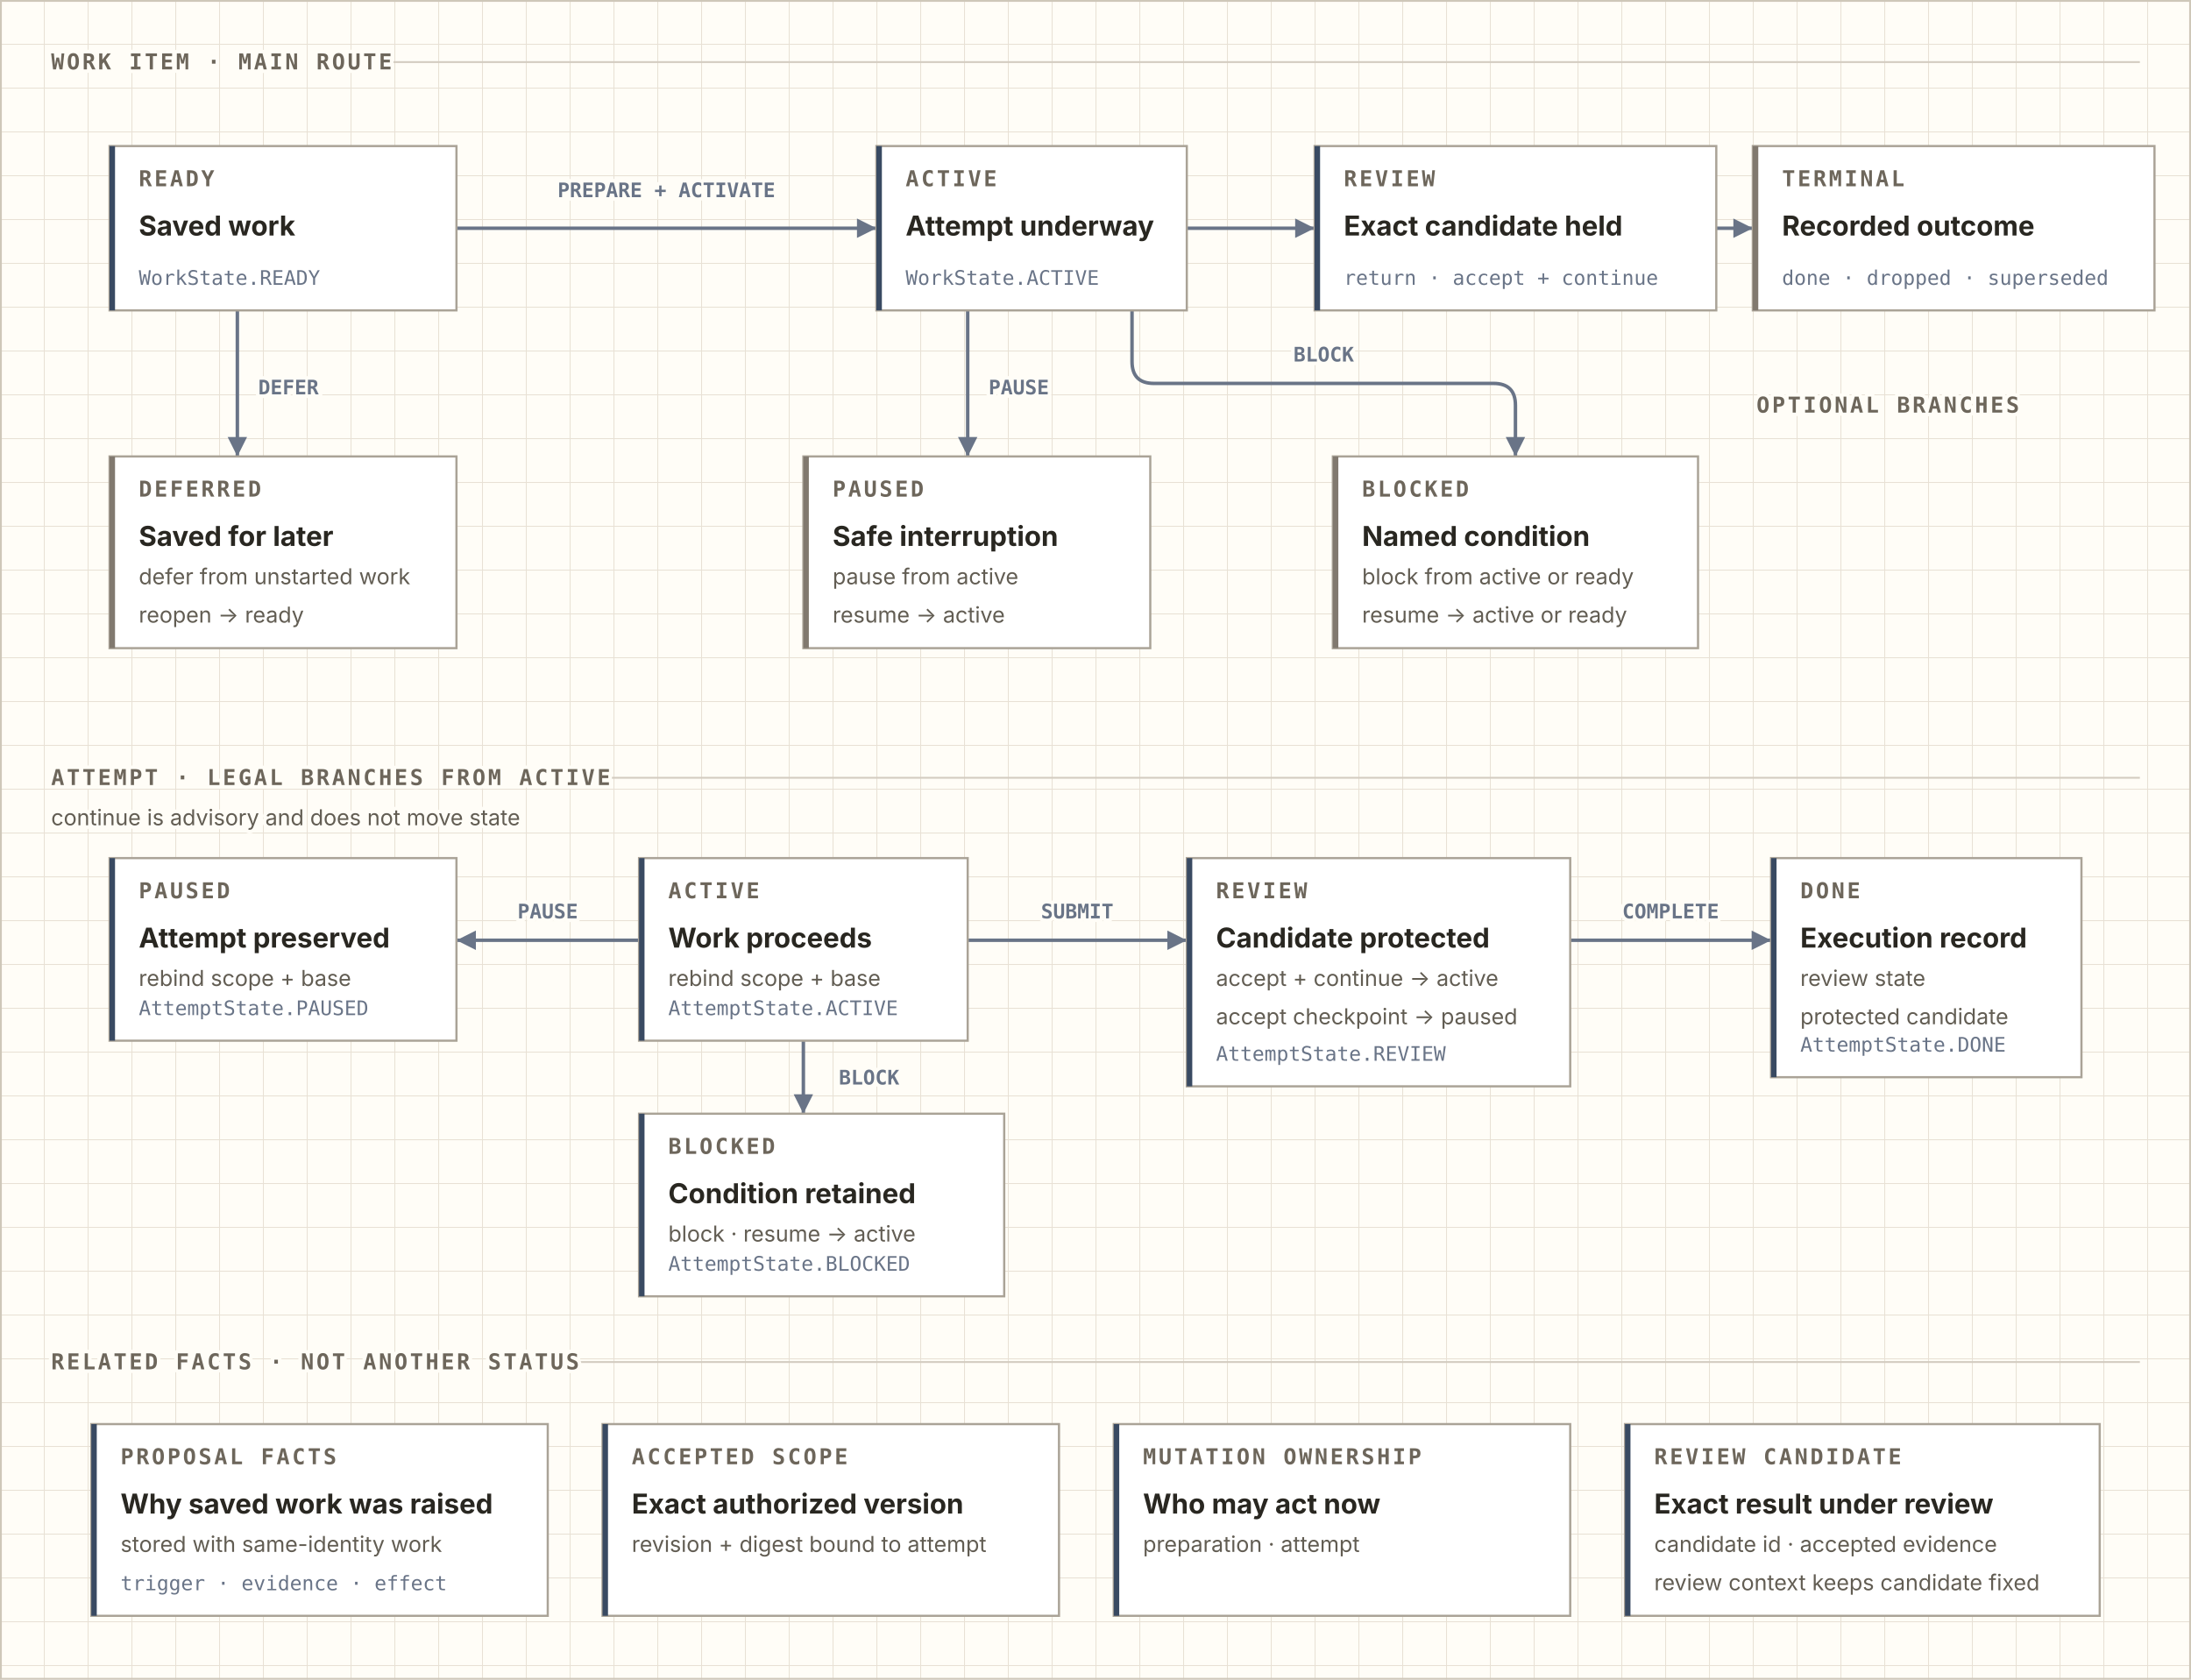
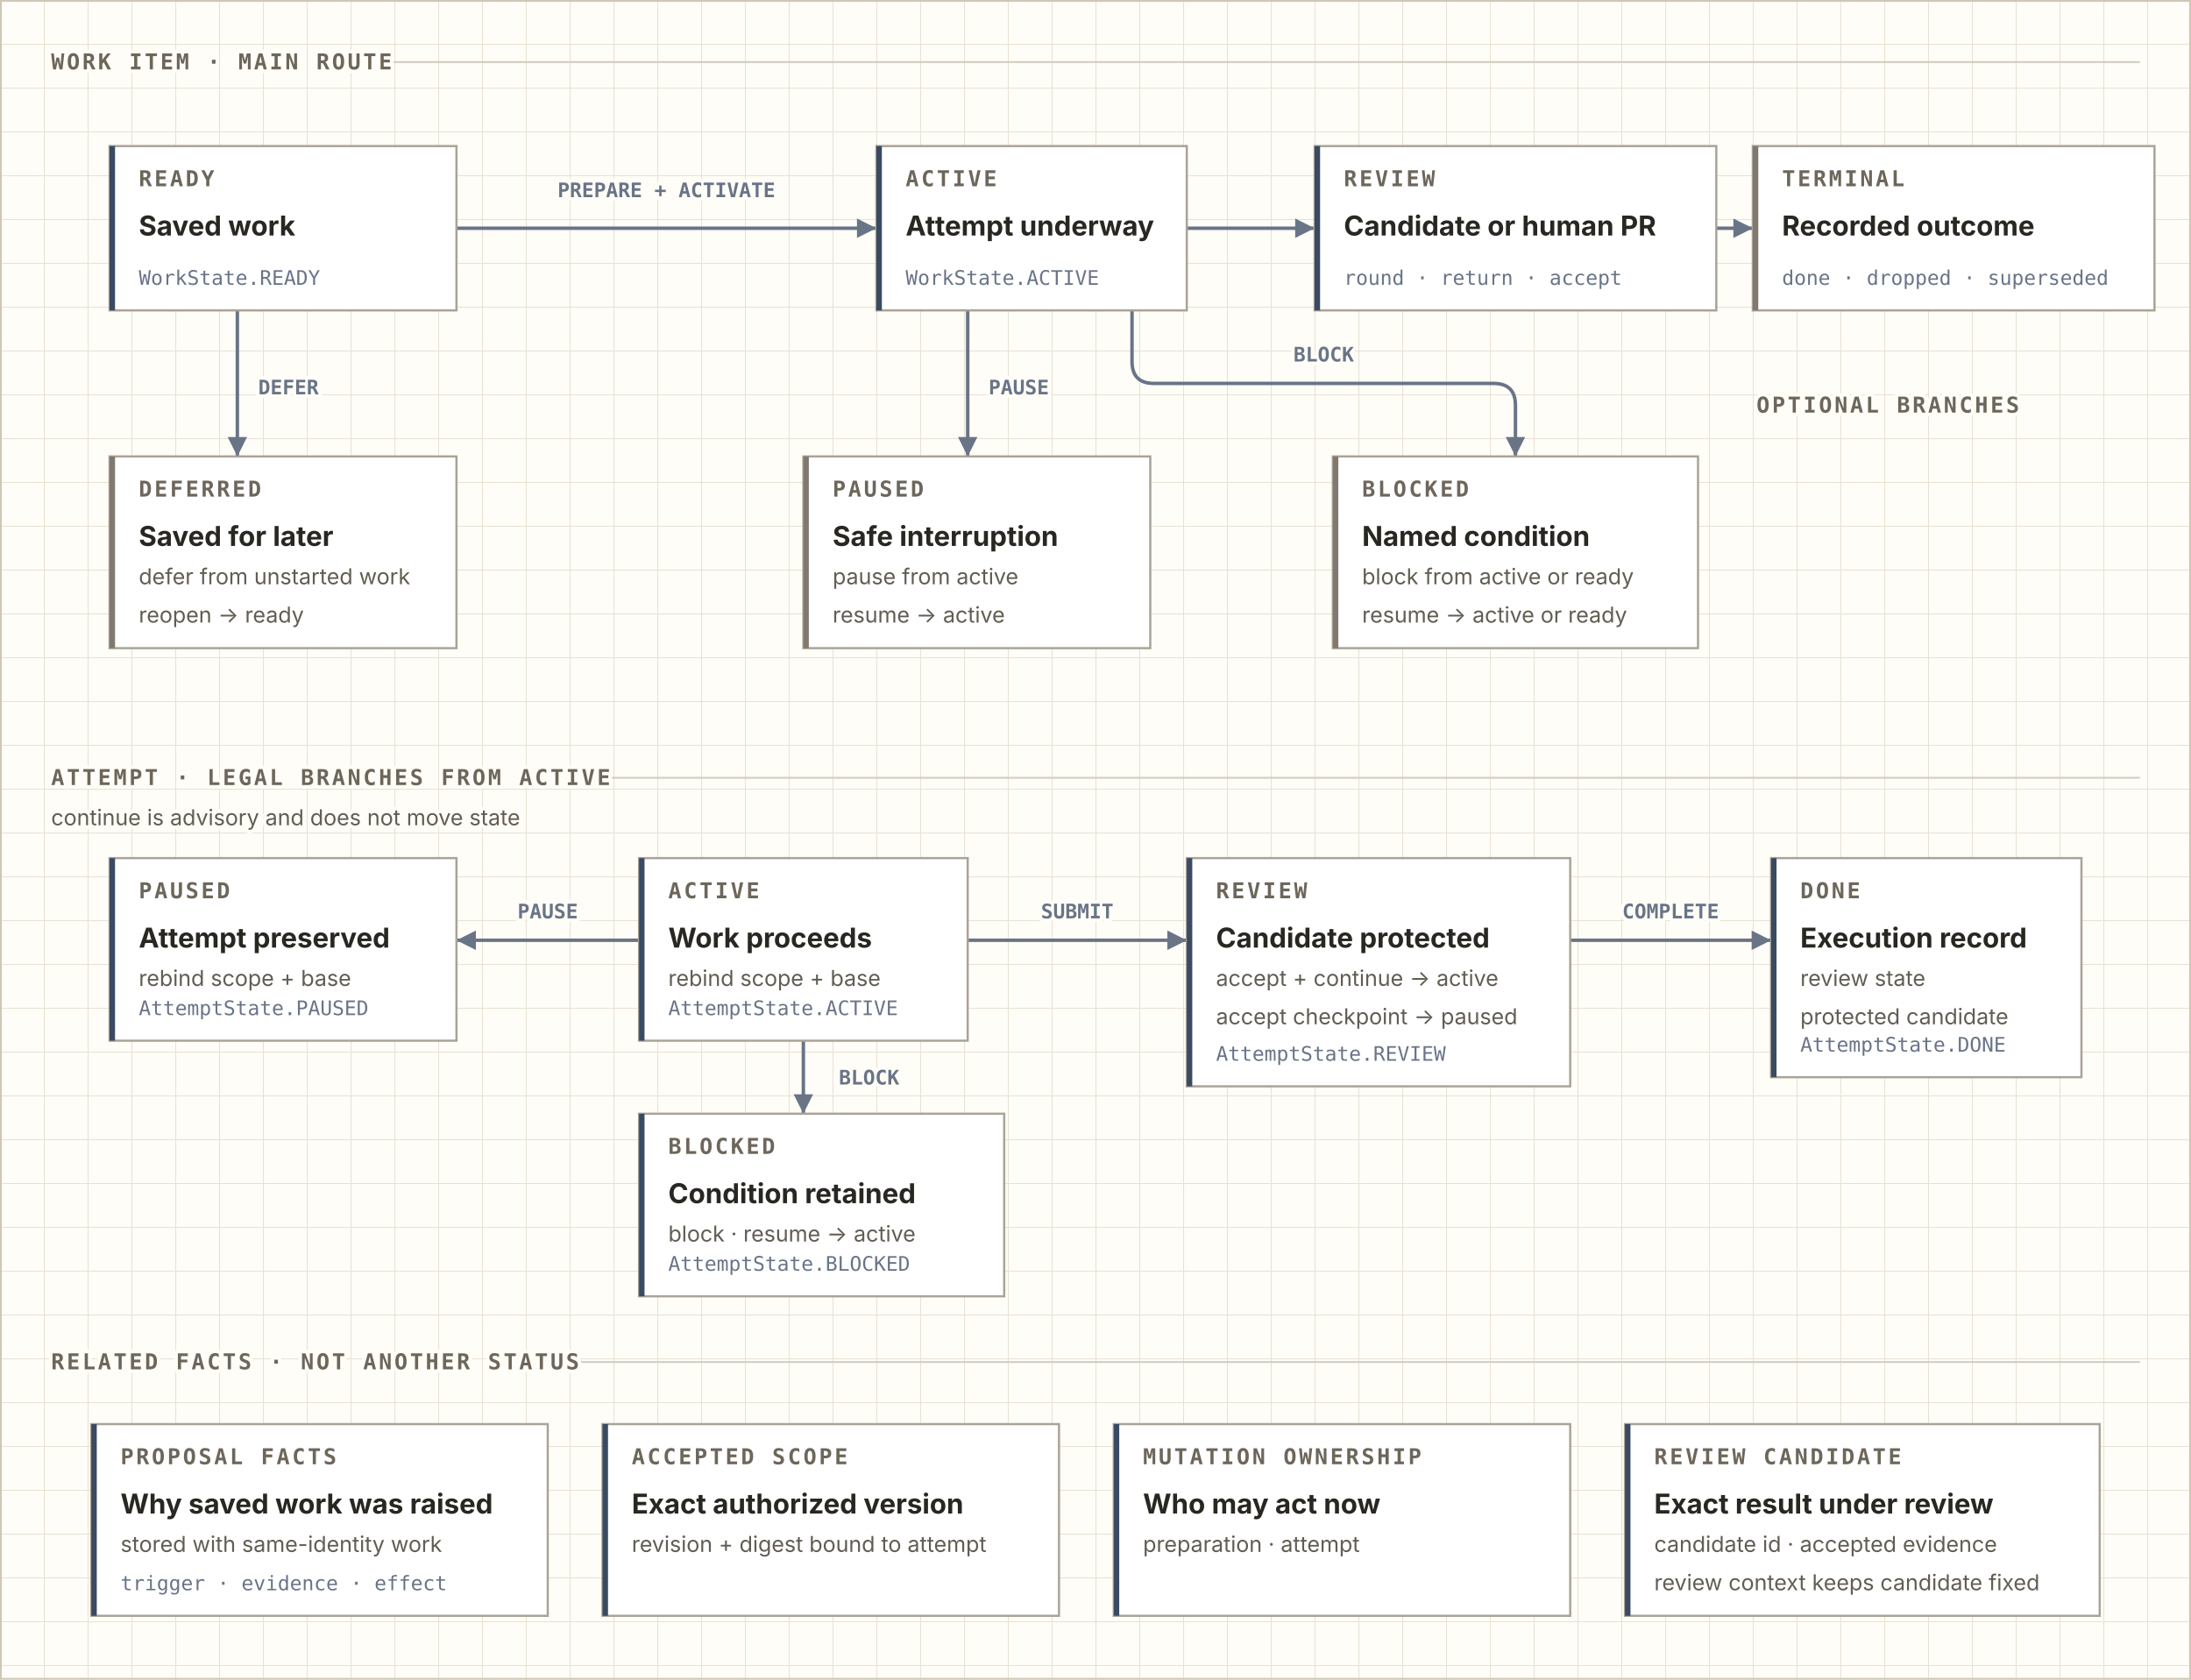
<svg xmlns="http://www.w3.org/2000/svg" role="img" aria-labelledby="title description" viewBox="0 0 1200 920">
  <defs>
    <pattern id="grid" width="24" height="24" patternUnits="userSpaceOnUse">
      <path d="M24 0H0V24" fill="none" stroke="#e8e1d5" stroke-width="1" />
    </pattern>
    <marker id="arrow" viewBox="0 0 10 10" refX="9" refY="5" markerWidth="7" markerHeight="7" orient="auto">
      <path d="M1 1L9 5L1 9Z" fill="#697487" />
    </marker>
    <style>
      text { font-family: ui-sans-serif, system-ui, -apple-system, BlinkMacSystemFont, "Segoe UI", sans-serif; fill: #292721; }
      .section-label, .box-label, .box-meta, .connector-label, .note-meta { font-family: ui-monospace, SFMono-Regular, Menlo, monospace; }
      .section-label, .box-label { font-size: 12px; font-weight: 700; letter-spacing: 0.11em; fill: #6d665b; }
      .section-subtitle { font-size: 12px; fill: #625d53; }
      .guide { stroke: #d3ccc0; stroke-width: 1; }
      .connector { fill: none; stroke: #697487; stroke-width: 1.9; stroke-linecap: round; }
      .connector-label { font-size: 11px; font-weight: 700; fill: #697487; }
      .box { fill: #fff; stroke: #aaa397; stroke-width: 1.2; }
      .box-title { font-size: 15px; font-weight: 700; }
      .box-body { font-size: 12px; fill: #625d53; }
      .box-meta { font-size: 11px; fill: #697487; }
      .note { fill: #625d53; }
      .note-meta { font-weight: 700; letter-spacing: 0.08em; fill: #6d665b; }
      .canvas-text { paint-order: stroke fill; stroke: #fffdf7; stroke-width: 4px; stroke-linejoin: round; }
    </style>
  </defs>
  <rect width="1200" height="920" fill="#fffdf7" />
  <rect width="1200" height="920" fill="url(#grid)" />
  <rect x="0.5" y="0.5" width="1199" height="919" fill="none" stroke="#cec7b9" />
  <line x1="212" y1="34" x2="1172" y2="34" class="guide" />
  <line x1="330" y1="426" x2="1172" y2="426" class="guide" />
  <line x1="300" y1="746" x2="1172" y2="746" class="guide" />
  <path d="M250 125L480 125" class="connector" marker-end="url(#arrow)" />
  <path d="M650 125L720 125" class="connector" marker-end="url(#arrow)" />
  <path d="M940 125L960 125" class="connector" marker-end="url(#arrow)" />
  <path d="M130 170L130 250" class="connector" marker-end="url(#arrow)" />
  <path d="M530 170L530 250" class="connector" marker-end="url(#arrow)" />
  <path d="M620 170L620 198Q620 210 632 210L818 210Q830 210 830 222L830 250" class="connector" marker-end="url(#arrow)" />
  <path d="M350 515L250 515" class="connector" marker-end="url(#arrow)" />
  <path d="M440 570L440 610" class="connector" marker-end="url(#arrow)" />
  <path d="M530 515L650 515" class="connector" marker-end="url(#arrow)" />
  <path d="M860 515L970 515" class="connector" marker-end="url(#arrow)" />
  <rect x="60" y="80" width="190" height="90" class="box" />
  <rect x="60" y="80" width="3" height="90" fill="#394a62" />
  <rect x="480" y="80" width="170" height="90" class="box" />
  <rect x="480" y="80" width="3" height="90" fill="#394a62" />
  <rect x="720" y="80" width="220" height="90" class="box" />
  <rect x="720" y="80" width="3" height="90" fill="#394a62" />
  <rect x="960" y="80" width="220" height="90" class="box" />
  <rect x="960" y="80" width="3" height="90" fill="#81796f" />
  <rect x="60" y="250" width="190" height="105" class="box" />
  <rect x="60" y="250" width="3" height="105" fill="#81796f" />
  <rect x="440" y="250" width="190" height="105" class="box" />
  <rect x="440" y="250" width="3" height="105" fill="#81796f" />
  <rect x="730" y="250" width="200" height="105" class="box" />
  <rect x="730" y="250" width="3" height="105" fill="#81796f" />
  <rect x="60" y="470" width="190" height="100" class="box" />
  <rect x="60" y="470" width="3" height="100" fill="#394a62" />
  <rect x="350" y="470" width="180" height="100" class="box" />
  <rect x="350" y="470" width="3" height="100" fill="#394a62" />
  <rect x="650" y="470" width="210" height="125" class="box" />
  <rect x="650" y="470" width="3" height="125" fill="#394a62" />
  <rect x="970" y="470" width="170" height="120" class="box" />
  <rect x="970" y="470" width="3" height="120" fill="#394a62" />
  <rect x="350" y="610" width="200" height="100" class="box" />
  <rect x="350" y="610" width="3" height="100" fill="#394a62" />
  <rect x="50" y="780" width="250" height="105" class="box" />
  <rect x="50" y="780" width="3" height="105" fill="#394a62" />
  <rect x="330" y="780" width="250" height="105" class="box" />
  <rect x="330" y="780" width="3" height="105" fill="#394a62" />
  <rect x="610" y="780" width="250" height="105" class="box" />
  <rect x="610" y="780" width="3" height="105" fill="#394a62" />
  <rect x="890" y="780" width="260" height="105" class="box" />
  <rect x="890" y="780" width="3" height="105" fill="#394a62" />
  <text x="28" y="38" class="section-label canvas-text">WORK ITEM · MAIN ROUTE</text>
  <text x="962" y="226" class="section-label canvas-text">OPTIONAL BRANCHES</text>
  <text x="28" y="430" class="section-label canvas-text">ATTEMPT · LEGAL BRANCHES FROM ACTIVE</text>
  <text x="28" y="452" class="section-subtitle canvas-text">continue is advisory and does not move state</text>
  <text x="28" y="750" class="section-label canvas-text">RELATED FACTS · NOT ANOTHER STATUS</text>
  <text x="365" y="108" text-anchor="middle" class="connector-label canvas-text">PREPARE + ACTIVATE</text>
  <text x="158" y="216" text-anchor="middle" class="connector-label canvas-text">DEFER</text>
  <text x="558" y="216" text-anchor="middle" class="connector-label canvas-text">PAUSE</text>
  <text x="725" y="198" text-anchor="middle" class="connector-label canvas-text">BLOCK</text>
  <text x="300" y="503" text-anchor="middle" class="connector-label canvas-text">PAUSE</text>
  <text x="476" y="594" text-anchor="middle" class="connector-label canvas-text">BLOCK</text>
  <text x="590" y="503" text-anchor="middle" class="connector-label canvas-text">SUBMIT</text>
  <text x="915" y="503" text-anchor="middle" class="connector-label canvas-text">COMPLETE</text>
  <text x="76" y="102" class="box-label">READY</text>
  <text x="76" y="129" class="box-title">Saved work</text>
  <text x="76" y="156" class="box-meta">WorkState.READY</text>
  <text x="496" y="102" class="box-label">ACTIVE</text>
  <text x="496" y="129" class="box-title">Attempt underway</text>
  <text x="496" y="156" class="box-meta">WorkState.ACTIVE</text>
  <text x="736" y="102" class="box-label">REVIEW</text>
-   <text x="736" y="129" class="box-title">Exact candidate held</text>
-   <text x="736" y="156" class="box-meta">return · accept + continue</text>
+   <text x="736" y="129" class="box-title">Candidate or human PR</text>
+   <text x="736" y="156" class="box-meta">round · return · accept</text>
  <text x="976" y="102" class="box-label">TERMINAL</text>
  <text x="976" y="129" class="box-title">Recorded outcome</text>
  <text x="976" y="156" class="box-meta">done · dropped · superseded</text>
  <text x="76" y="272" class="box-label">DEFERRED</text>
  <text x="76" y="299" class="box-title">Saved for later</text>
  <text x="76" y="320" class="box-body">defer from unstarted work</text>
  <text x="76" y="341" class="box-body">reopen → ready</text>
  <text x="456" y="272" class="box-label">PAUSED</text>
  <text x="456" y="299" class="box-title">Safe interruption</text>
  <text x="456" y="320" class="box-body">pause from active</text>
  <text x="456" y="341" class="box-body">resume → active</text>
  <text x="746" y="272" class="box-label">BLOCKED</text>
  <text x="746" y="299" class="box-title">Named condition</text>
  <text x="746" y="320" class="box-body">block from active or ready</text>
  <text x="746" y="341" class="box-body">resume → active or ready</text>
  <text x="76" y="492" class="box-label">PAUSED</text>
  <text x="76" y="519" class="box-title">Attempt preserved</text>
  <text x="76" y="540" class="box-body">rebind scope + base</text>
  <text x="76" y="556" class="box-meta">AttemptState.PAUSED</text>
  <text x="366" y="492" class="box-label">ACTIVE</text>
  <text x="366" y="519" class="box-title">Work proceeds</text>
  <text x="366" y="540" class="box-body">rebind scope + base</text>
  <text x="366" y="556" class="box-meta">AttemptState.ACTIVE</text>
  <text x="666" y="492" class="box-label">REVIEW</text>
  <text x="666" y="519" class="box-title">Candidate protected</text>
  <text x="666" y="540" class="box-body">accept + continue → active</text>
  <text x="666" y="561" class="box-body">accept checkpoint → paused</text>
  <text x="666" y="581" class="box-meta">AttemptState.REVIEW</text>
  <text x="986" y="492" class="box-label">DONE</text>
  <text x="986" y="519" class="box-title">Execution record</text>
  <text x="986" y="540" class="box-body">review state</text>
  <text x="986" y="561" class="box-body">protected candidate</text>
  <text x="986" y="576" class="box-meta">AttemptState.DONE</text>
  <text x="366" y="632" class="box-label">BLOCKED</text>
  <text x="366" y="659" class="box-title">Condition retained</text>
  <text x="366" y="680" class="box-body">block · resume → active</text>
  <text x="366" y="696" class="box-meta">AttemptState.BLOCKED</text>
  <text x="66" y="802" class="box-label">PROPOSAL FACTS</text>
  <text x="66" y="829" class="box-title">Why saved work was raised</text>
  <text x="66" y="850" class="box-body">stored with same-identity work</text>
  <text x="66" y="871" class="box-meta">trigger · evidence · effect</text>
  <text x="346" y="802" class="box-label">ACCEPTED SCOPE</text>
  <text x="346" y="829" class="box-title">Exact authorized version</text>
  <text x="346" y="850" class="box-body">revision + digest bound to attempt</text>
  <text x="626" y="802" class="box-label">MUTATION OWNERSHIP</text>
  <text x="626" y="829" class="box-title">Who may act now</text>
  <text x="626" y="850" class="box-body">preparation · attempt</text>
  <text x="906" y="802" class="box-label">REVIEW CANDIDATE</text>
  <text x="906" y="829" class="box-title">Exact result under review</text>
  <text x="906" y="850" class="box-body">candidate id · accepted evidence</text>
  <text x="906" y="871" class="box-body">review context keeps candidate fixed</text>
</svg>
